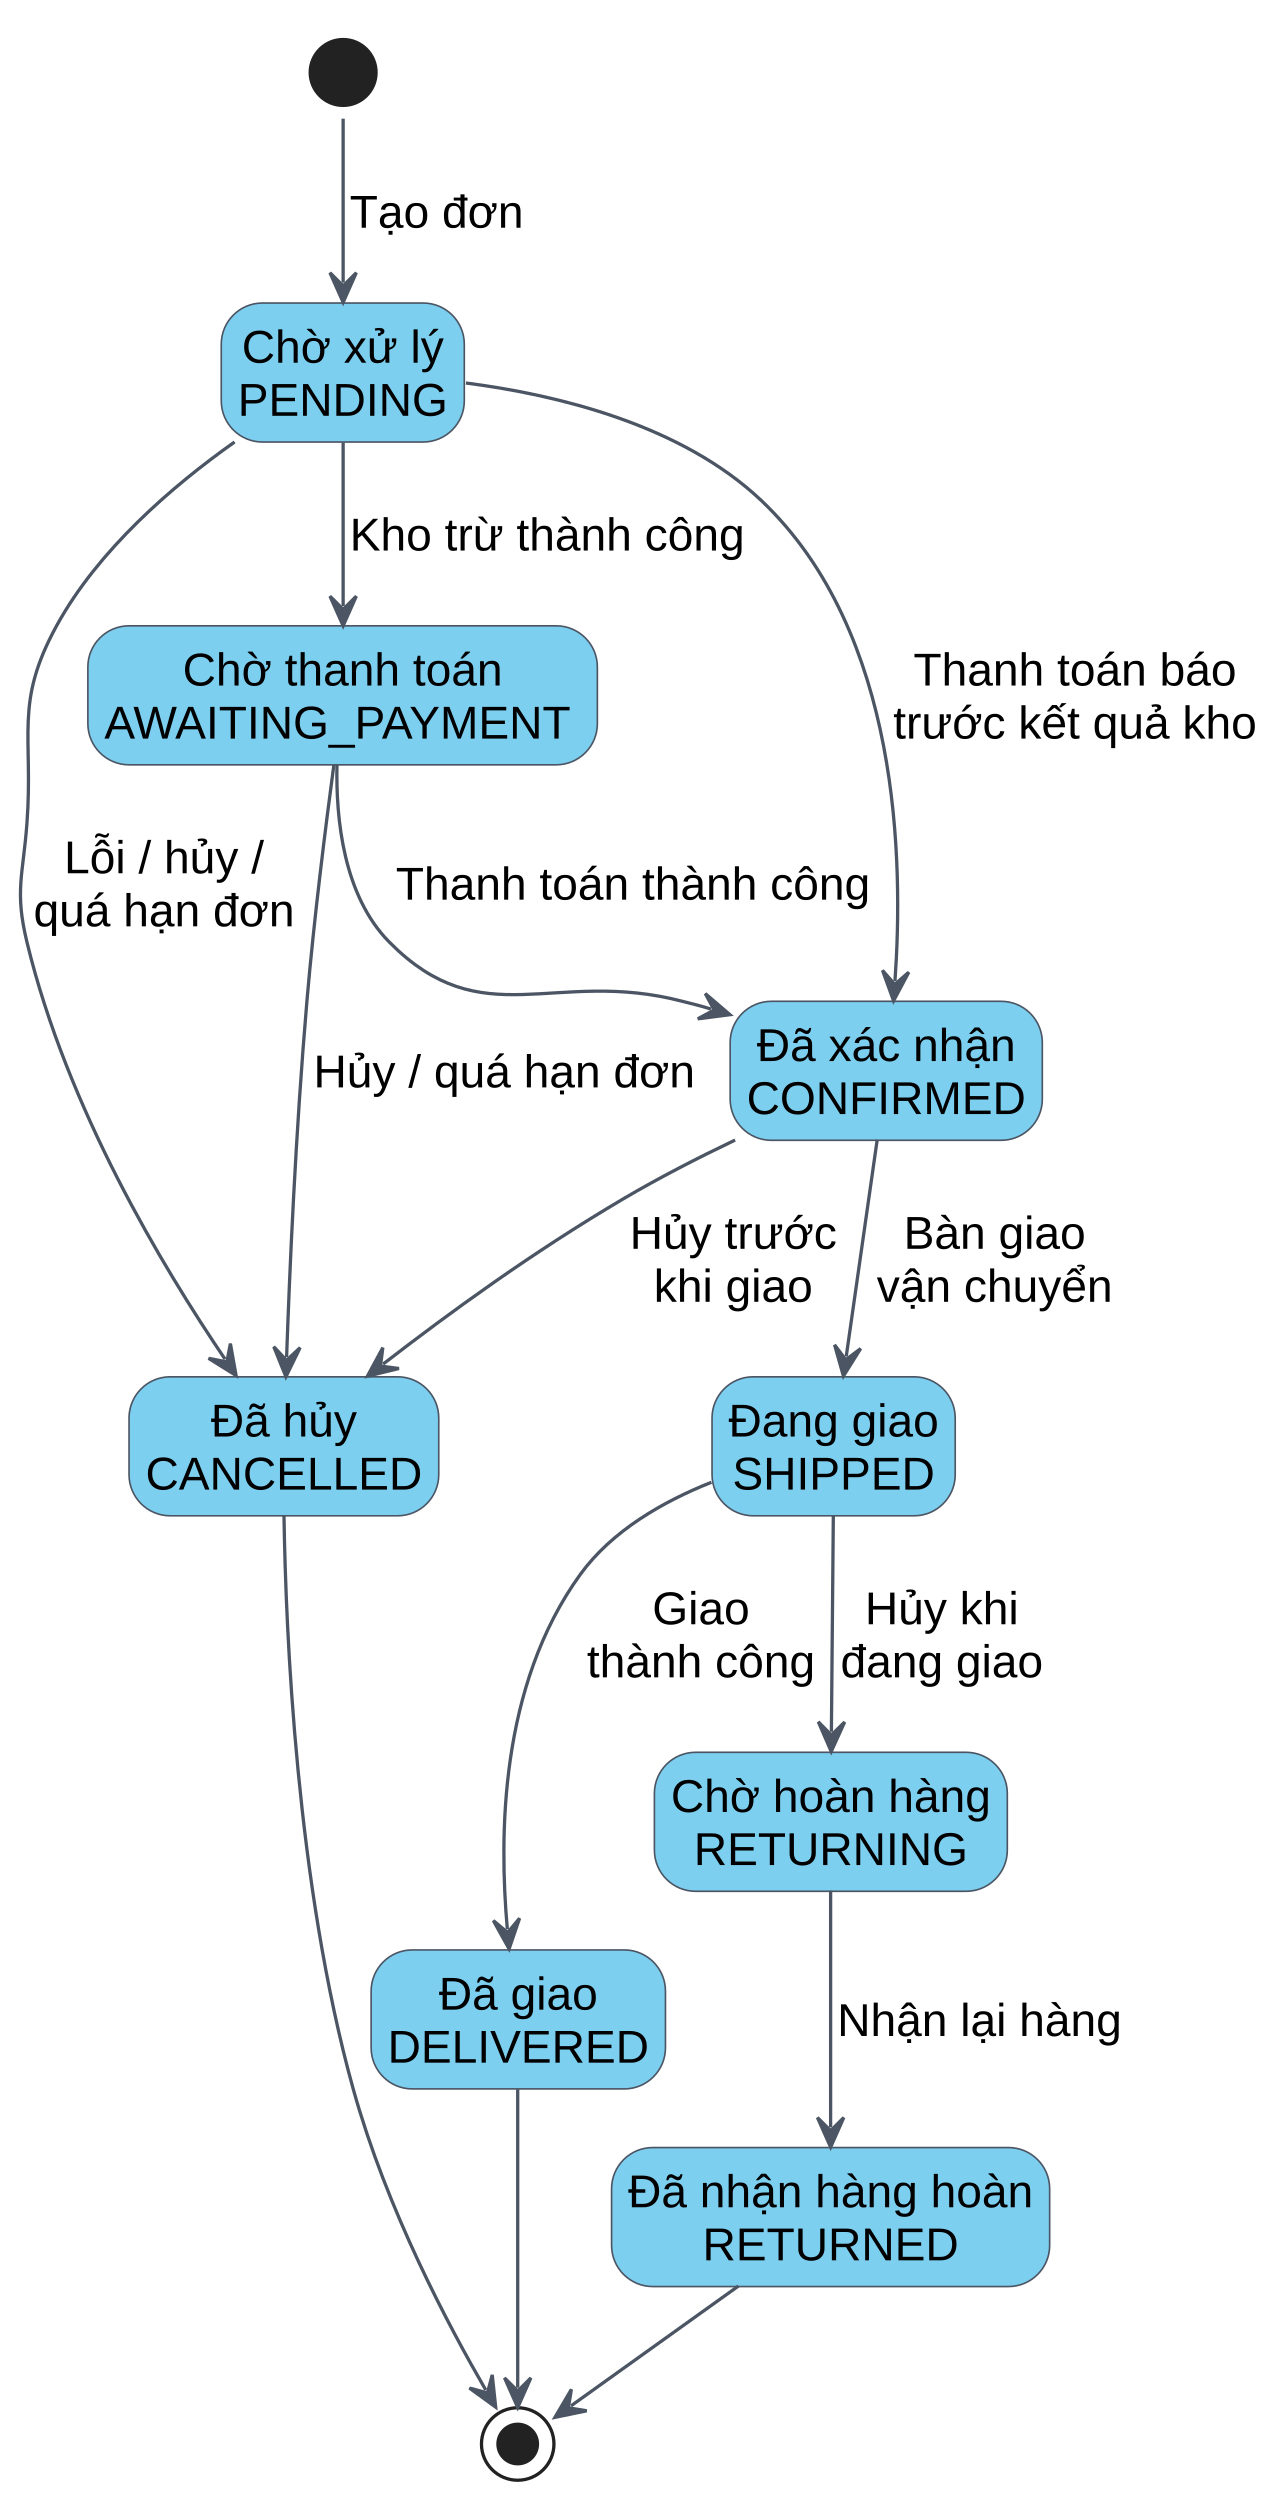
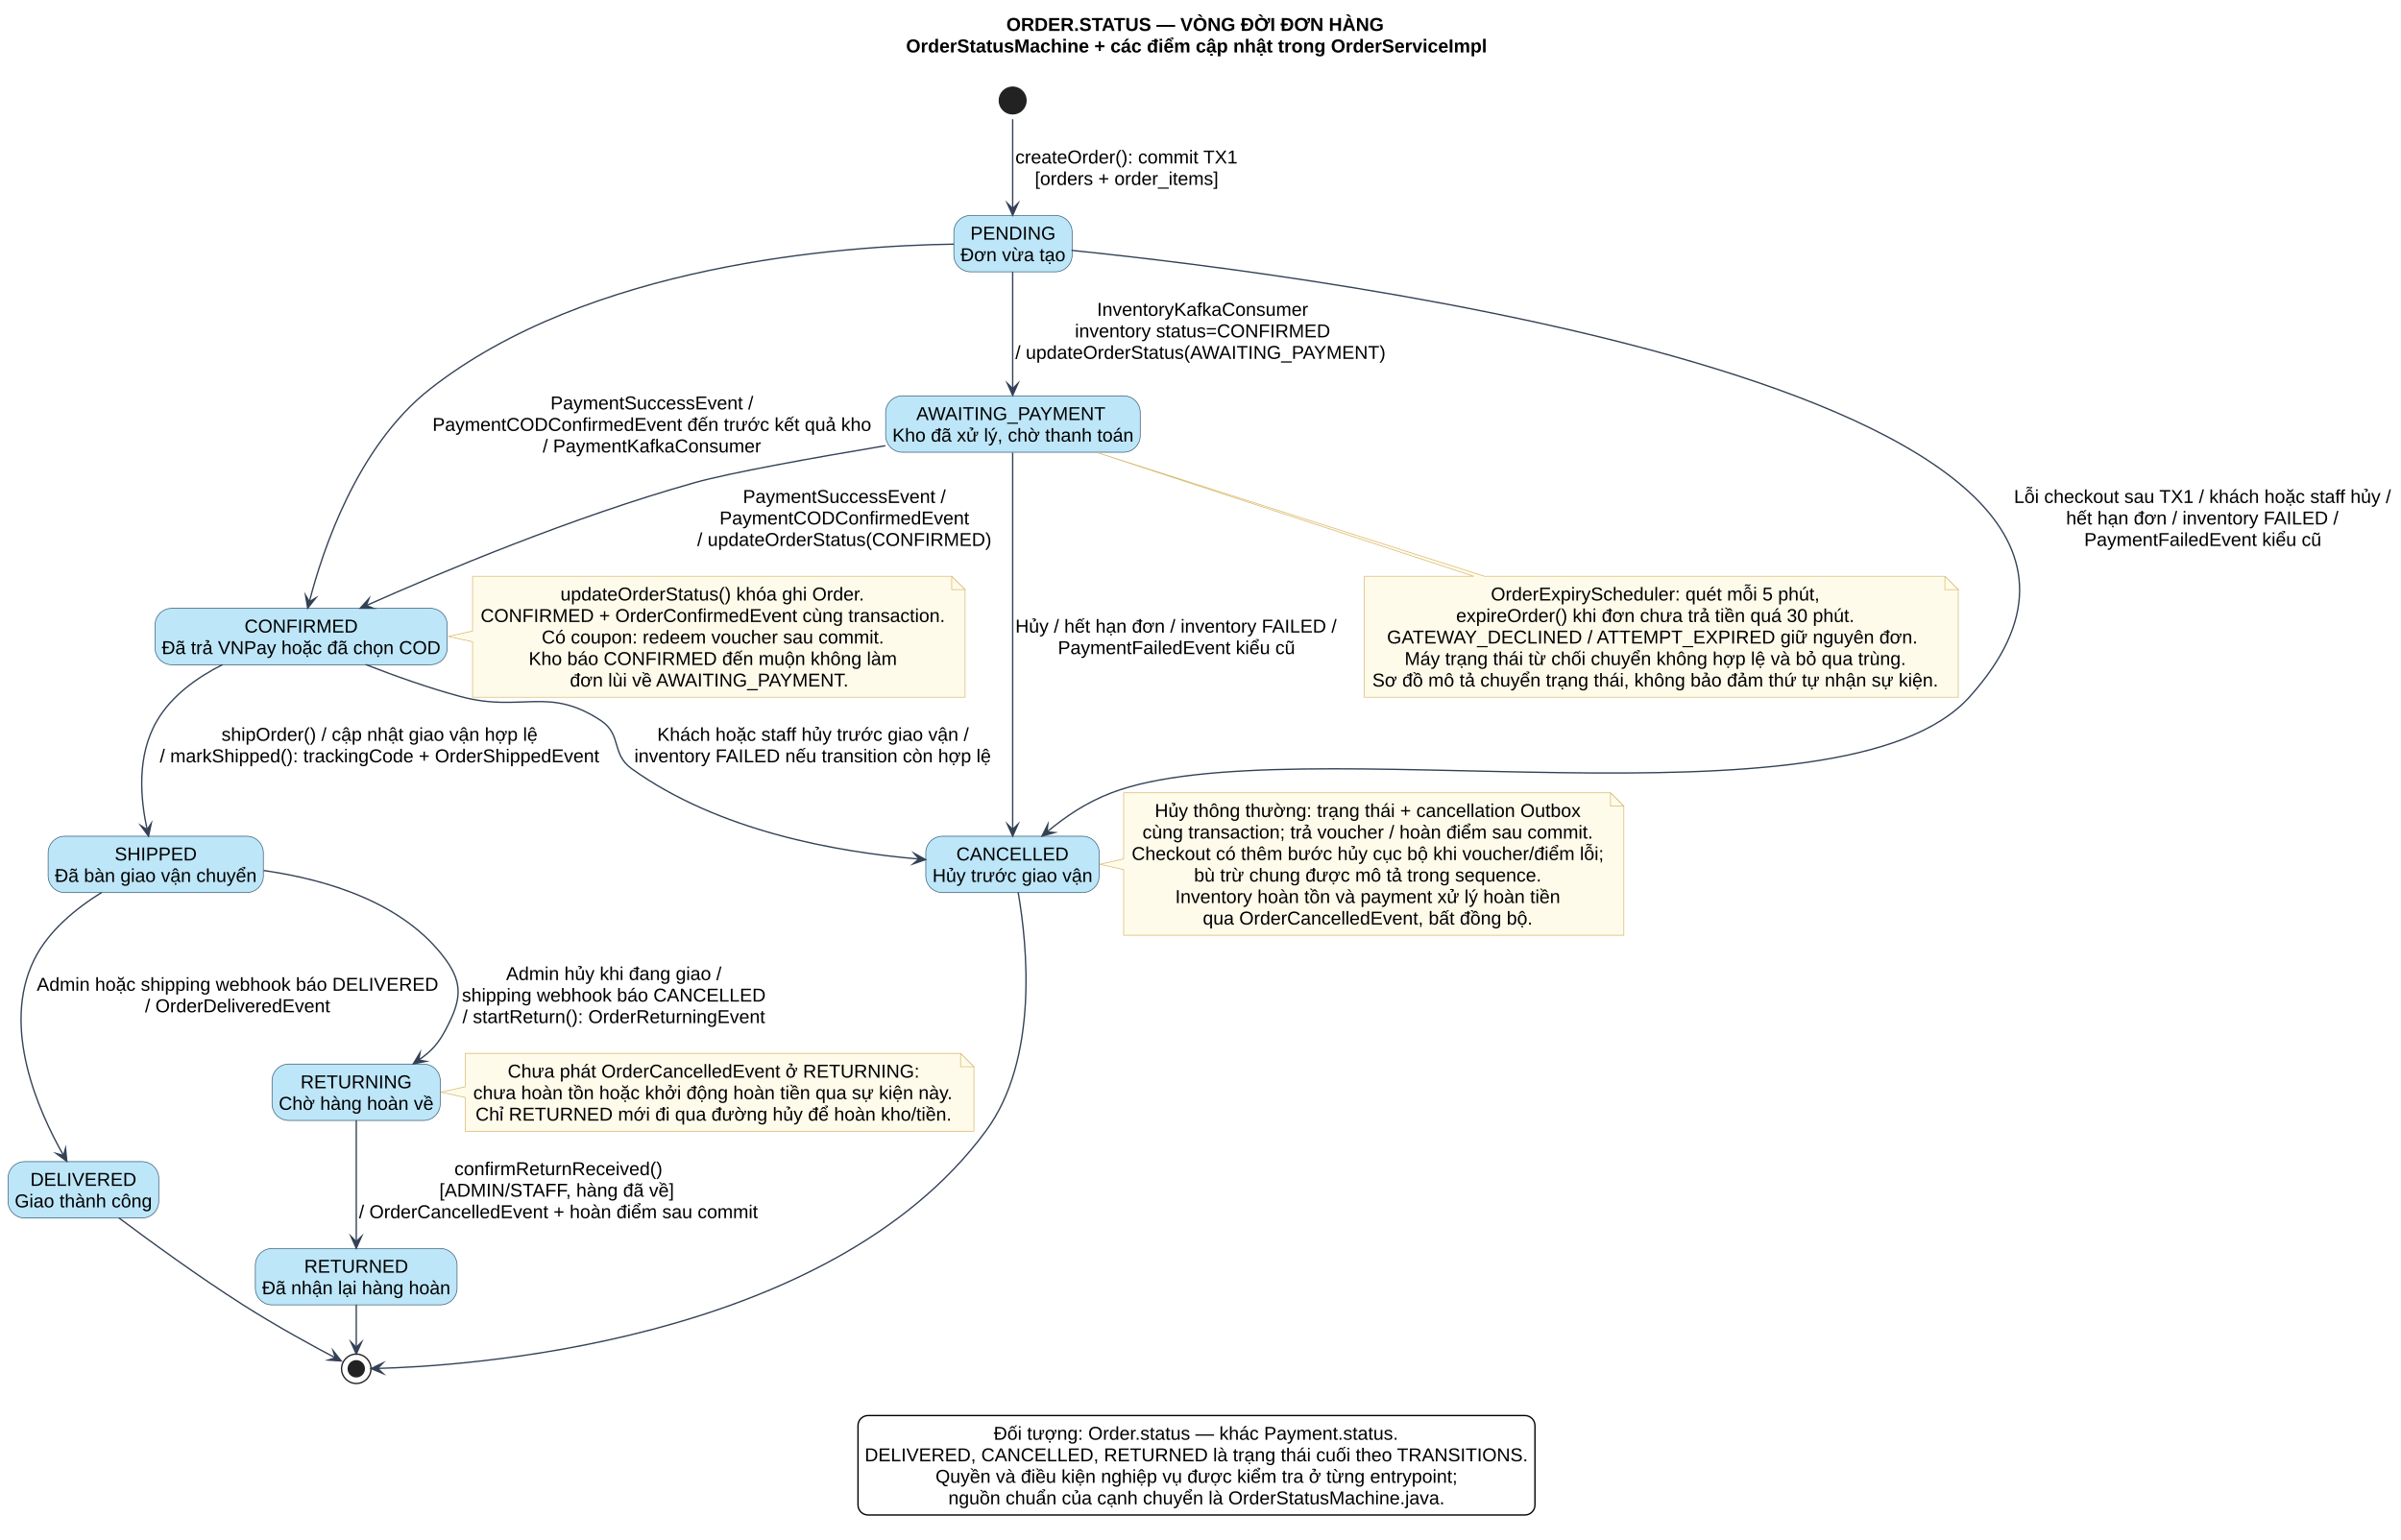
- <svg xmlns="http://www.w3.org/2000/svg" contentStyleType="text/css" data-diagram-type="STATE" height="759px" preserveAspectRatio="none" style="width:390px;height:759px;background:#FFFFFF;" version="1.1" viewBox="0 0 390 759" width="390px" zoomAndPan="magnify">
+ <svg xmlns="http://www.w3.org/2000/svg" version="1.1" data-diagram-type="STATE" style="width:1796px;height:1152px;background:#FFFFFF;" width="1796px" height="1152px" viewBox="0 0 1796 1152" zoomAndPan="magnify" preserveAspectRatio="none" contentStyleType="text/css">
  <defs />
-   <g>
-     <rect fill="#7DCFF0" height="42.197" rx="12.5" ry="12.5" style="stroke:#4B5563;stroke-width:0.5;" width="73.786" x="67.176" y="92" />
-     <text fill="#000000" font-family="Arial" font-size="14" lengthAdjust="spacing" textLength="61.339" x="73.4" y="110.132">Chờ xử lý</text>
-     <text fill="#000000" font-family="Arial" font-size="14" lengthAdjust="spacing" textLength="63.786" x="72.176" y="126.231">PENDING</text>
-     <rect fill="#7DCFF0" height="42.197" rx="12.5" ry="12.5" style="stroke:#4B5563;stroke-width:0.5;" width="154.683" x="26.676" y="190" />
-     <text fill="#000000" font-family="Arial" font-size="14" lengthAdjust="spacing" textLength="97.139" x="55.448" y="208.132">Chờ thanh toán</text>
-     <text fill="#000000" font-family="Arial" font-size="14" lengthAdjust="spacing" textLength="144.683" x="31.676" y="224.231">AWAITING_PAYMENT</text>
-     <rect fill="#7DCFF0" height="42.197" rx="12.5" ry="12.5" style="stroke:#4B5563;stroke-width:0.5;" width="94.772" x="221.676" y="304" />
-     <text fill="#000000" font-family="Arial" font-size="14" lengthAdjust="spacing" textLength="78.606" x="229.759" y="322.132">Đã xác nhận</text>
-     <text fill="#000000" font-family="Arial" font-size="14" lengthAdjust="spacing" textLength="84.772" x="226.676" y="338.231">CONFIRMED</text>
-     <rect fill="#7DCFF0" height="42.197" rx="12.5" ry="12.5" style="stroke:#4B5563;stroke-width:0.5;" width="94.027" x="39.176" y="418" />
-     <text fill="#000000" font-family="Arial" font-size="14" lengthAdjust="spacing" textLength="44.358" x="64.011" y="436.132">Đã hủy</text>
-     <text fill="#000000" font-family="Arial" font-size="14" lengthAdjust="spacing" textLength="84.027" x="44.176" y="452.231">CANCELLED</text>
-     <rect fill="#7DCFF0" height="42.197" rx="12.5" ry="12.5" style="stroke:#4B5563;stroke-width:0.5;" width="73.827" x="216.176" y="418" />
-     <text fill="#000000" font-family="Arial" font-size="14" lengthAdjust="spacing" textLength="63.827" x="221.176" y="436.132">Đang giao</text>
-     <text fill="#000000" font-family="Arial" font-size="14" lengthAdjust="spacing" textLength="61.462" x="222.359" y="452.231">SHIPPED</text>
-     <rect fill="#7DCFF0" height="42.197" rx="12.5" ry="12.5" style="stroke:#4B5563;stroke-width:0.5;" width="89.358" x="112.676" y="592" />
-     <text fill="#000000" font-family="Arial" font-size="14" lengthAdjust="spacing" textLength="48.255" x="133.228" y="610.132">Đã giao</text>
-     <text fill="#000000" font-family="Arial" font-size="14" lengthAdjust="spacing" textLength="79.358" x="117.676" y="626.231">DELIVERED</text>
-     <rect fill="#7DCFF0" height="42.197" rx="12.5" ry="12.5" style="stroke:#4B5563;stroke-width:0.5;" width="107.145" x="198.676" y="532" />
-     <text fill="#000000" font-family="Arial" font-size="14" lengthAdjust="spacing" textLength="97.145" x="203.676" y="550.132">Chờ hoàn hàng</text>
-     <text fill="#000000" font-family="Arial" font-size="14" lengthAdjust="spacing" textLength="83.221" x="210.639" y="566.231">RETURNING</text>
-     <rect fill="#7DCFF0" height="42.197" rx="12.5" ry="12.5" style="stroke:#4B5563;stroke-width:0.5;" width="132.999" x="185.676" y="652" />
-     <text fill="#000000" font-family="Arial" font-size="14" lengthAdjust="spacing" textLength="122.999" x="190.676" y="670.132">Đã nhận hàng hoàn</text>
-     <text fill="#000000" font-family="Arial" font-size="14" lengthAdjust="spacing" textLength="77.779" x="213.286" y="686.231">RETURNED</text>
-     <ellipse cx="104.176" cy="22" fill="#222222" rx="10" ry="10" style="stroke:#222222;stroke-width:1;" />
-     <ellipse cx="157.176" cy="742" fill="none" rx="11" ry="11" style="stroke:#222222;stroke-width:1;" />
-     <ellipse cx="157.176" cy="742" fill="#222222" rx="6" ry="6" style="stroke:#222222;stroke-width:1;" />
-     <g class="link" data-entity-1=".start." data-entity-2="Pending" data-uid="lnk3" id="link_.start._Pending">
-       <polygon fill="#4B5563" points="104.176,91.793,108.176,82.793,104.176,86.793,100.176,82.793,104.176,91.793" style="stroke:#4B5563;stroke-width:1;" />
-       <path d="M104.176,36.019 C104.176,50.01 104.176,68.417 104.176,85.793" fill="none" style="stroke:#4B5563;stroke-width:1;" />
-       <text fill="#000000" font-family="Arial" font-size="14" lengthAdjust="spacing" textLength="52.767" x="106.176" y="69.132">Tạo đơn</text>
+   <g font-family="sans-serif" lengthAdjust="spacing">
+     <g class="title" data-source-line="29">
+       <text x="752.772" y="23.132" fill="#000" font-size="14" textLength="284.45" font-weight="700" font-family="Arial">ORDER.STATUS — VÒNG ĐỜI ĐƠN HÀNG</text>
+       <text x="677.734" y="39.23" fill="#000" font-size="14" textLength="434.526" font-weight="700" font-family="Arial">OrderStatusMachine + các điểm cập nhật trong OrderServiceImpl</text>
    </g>
-     <g class="link" data-entity-1="Pending" data-entity-2="Awaiting" data-uid="lnk4" id="link_Pending_Awaiting">
-       <polygon fill="#4B5563" points="104.176,189.999,108.176,180.999,104.176,184.999,100.176,180.999,104.176,189.999" style="stroke:#4B5563;stroke-width:1;" />
-       <path d="M104.176,134.359 C104.176,150.761 104.176,167.694 104.176,183.999" fill="none" style="stroke:#4B5563;stroke-width:1;" />
-       <text fill="#000000" font-family="Arial" font-size="14" lengthAdjust="spacing" textLength="119.895" x="106.176" y="167.132">Kho trừ thành công</text>
+     <rect x="713.5" y="161.197" width="88.477" height="42.197" fill="#BDE6F8" style="stroke:#365A73;stroke-width:0.5;" rx="12.5" ry="12.5" />
+     <text x="725.845" y="179.329" fill="#000" font-size="14" textLength="63.786" font-family="Arial">PENDING</text>
+     <text x="718.5" y="195.428" fill="#000" font-size="14" textLength="78.477" font-family="Arial">Đơn vừa tạo</text>
+     <rect x="662.5" y="296.197" width="190.441" height="42.197" fill="#BDE6F8" style="stroke:#365A73;stroke-width:0.5;" rx="12.5" ry="12.5" />
+     <text x="685.379" y="314.329" fill="#000" font-size="14" textLength="144.683" font-family="Arial">AWAITING_PAYMENT</text>
+     <text x="667.5" y="330.428" fill="#000" font-size="14" textLength="180.441" font-family="Arial">Kho đã xử lý, chờ thanh toán</text>
+     <rect x="116" y="455.197" width="218.544" height="42.197" fill="#BDE6F8" style="stroke:#365A73;stroke-width:0.5;" rx="12.5" ry="12.5" />
+     <text x="182.886" y="473.329" fill="#000" font-size="14" textLength="84.772" font-family="Arial">CONFIRMED</text>
+     <text x="121" y="489.428" fill="#000" font-size="14" textLength="208.544" font-family="Arial">Đã trả VNPay hoặc đã chọn COD</text>
+     <rect x="36" y="625.697" width="160.999" height="42.197" fill="#BDE6F8" style="stroke:#365A73;stroke-width:0.5;" rx="12.5" ry="12.5" />
+     <text x="85.769" y="643.829" fill="#000" font-size="14" textLength="61.462" font-family="Arial">SHIPPED</text>
+     <text x="41" y="659.928" fill="#000" font-size="14" textLength="150.999" font-family="Arial">Đã bàn giao vận chuyển</text>
+     <rect x="6" y="869.197" width="112.744" height="42.197" fill="#BDE6F8" style="stroke:#365A73;stroke-width:0.5;" rx="12.5" ry="12.5" />
+     <text x="22.693" y="887.329" fill="#000" font-size="14" textLength="79.358" font-family="Arial">DELIVERED</text>
+     <text x="11" y="903.428" fill="#000" font-size="14" textLength="102.744" font-family="Arial">Giao thành công</text>
+     <rect x="203.5" y="796.197" width="125.821" height="42.197" fill="#BDE6F8" style="stroke:#365A73;stroke-width:0.5;" rx="12.5" ry="12.5" />
+     <text x="224.8" y="814.329" fill="#000" font-size="14" textLength="83.221" font-family="Arial">RETURNING</text>
+     <text x="208.5" y="830.428" fill="#000" font-size="14" textLength="115.821" font-family="Arial">Chờ hàng hoàn về</text>
+     <rect x="191" y="934.197" width="150.896" height="42.197" fill="#BDE6F8" style="stroke:#365A73;stroke-width:0.5;" rx="12.5" ry="12.5" />
+     <text x="227.558" y="952.329" fill="#000" font-size="14" textLength="77.779" font-family="Arial">RETURNED</text>
+     <text x="196" y="968.428" fill="#000" font-size="14" textLength="140.896" font-family="Arial">Đã nhận lại hàng hoàn</text>
+     <rect x="692.5" y="625.697" width="129.711" height="42.197" fill="#BDE6F8" style="stroke:#365A73;stroke-width:0.5;" rx="12.5" ry="12.5" />
+     <text x="715.342" y="643.829" fill="#000" font-size="14" textLength="84.027" font-family="Arial">CANCELLED</text>
+     <text x="697.5" y="659.928" fill="#000" font-size="14" textLength="119.711" font-family="Arial">Hủy trước giao vận</text>
+     <g class="start_entity" data-qualified-name=".start." id="ent0009" data-source-line="38">
+       <ellipse cx="757.5" cy="75.197" rx="10" ry="10" fill="#222" style="stroke:#222;stroke-width:1;" />
    </g>
-     <g class="link" data-entity-1="Pending" data-entity-2="Confirmed" data-uid="lnk5" id="link_Pending_Confirmed">
-       <polygon fill="#4B5563" points="271.285,303.858,275.911,295.163,271.639,298.871,267.931,294.598,271.285,303.858" style="stroke:#4B5563;stroke-width:1;" />
-       <path d="M141.448,116.281 C169.442,119.888 206.971,129.028 231.176,152 C273.433,192.103 274.266,261.781 271.709,297.873" fill="none" style="stroke:#4B5563;stroke-width:1;" />
-       <text fill="#000000" font-family="Arial" font-size="14" lengthAdjust="spacing" textLength="98.082" x="277.325" y="208.132">Thanh toán báo</text>
-       <text fill="#000000" font-family="Arial" font-size="14" lengthAdjust="spacing" textLength="110.38" x="271.176" y="224.231">trước kết quả kho</text>
+     <g class="end_entity" data-qualified-name=".end." id="ent0021" data-source-line="49">
+       <ellipse cx="266.5" cy="1024.197" rx="11" ry="11" fill="none" style="stroke:#222;stroke-width:1;" />
+       <ellipse cx="266.5" cy="1024.197" rx="6" ry="6" fill="#222" style="stroke:#222;stroke-width:1;" />
    </g>
-     <g class="link" data-entity-1="Awaiting" data-entity-2="Confirmed" data-uid="lnk6" id="link_Awaiting_Confirmed">
-       <polygon fill="#4B5563" points="221.608,308.059,214.126,301.654,216.816,306.63,211.84,309.321,221.608,308.059" style="stroke:#4B5563;stroke-width:1;" />
-       <path d="M102.308,232.045 C101.925,248.73 104.304,271.952 118.176,286 C146.533,314.715 168.133,293.789 207.176,304 C211.881,305.231 211.005,304.898 215.858,306.344" fill="none" style="stroke:#4B5563;stroke-width:1;" />
-       <text fill="#000000" font-family="Arial" font-size="14" lengthAdjust="spacing" textLength="144.006" x="120.176" y="273.132">Thanh toán thành công</text>
+     <g class="entity" data-qualified-name="GMN25" id="ent0026" data-source-line="53">
+       <path d="M353.5,431.197 L353.5,472.197 L335.188,476.197 L353.5,480.197 L353.5,521.69 A0,0 0 0 0 353.5,521.69 L721.902,521.69 A0,0 0 0 0 721.902,521.69 L721.902,441.197 L711.902,431.197 L353.5,431.197 A0,0 0 0 0 353.5,431.197" style="stroke:#D6B669;stroke-width:0.5;" fill="#FFFBEB" />
+       <path d="M711.902,431.197 L711.902,441.197 L721.902,441.197 L711.902,431.197" style="stroke:#D6B669;stroke-width:0.5;" fill="#FFFBEB" />
+       <text x="419.198" y="449.329" fill="#000" font-size="14" textLength="228.006" font-family="Arial">updateOrderStatus() khóa ghi Order.</text>
+       <text x="359.5" y="465.428" fill="#000" font-size="14" textLength="347.402" font-family="Arial">CONFIRMED + OrderConfirmedEvent cùng transaction.</text>
+       <text x="405.195" y="481.526" fill="#000" font-size="14" textLength="256.013" font-family="Arial">Có coupon: redeem voucher sau commit.</text>
+       <text x="395.471" y="497.625" fill="#000" font-size="14" textLength="275.461" font-family="Arial">Kho báo CONFIRMED đến muộn không làm</text>
+       <text x="426.308" y="513.724" fill="#000" font-size="14" textLength="213.787" font-family="Arial">đơn lùi về AWAITING_PAYMENT.</text>
    </g>
-     <g class="link" data-entity-1="Pending" data-entity-2="Cancelled" data-uid="lnk7" id="link_Pending_Cancelled">
-       <polygon fill="#4B5563" points="71.677,417.612,69.949,407.916,68.876,413.47,63.322,412.397,71.677,417.612" style="stroke:#4B5563;stroke-width:1;" />
-       <path d="M71.228,134.18 C52.277,147.593 29.791,166.954 17.176,190 C4.229,213.653 10.182,223.11 8.176,250 C6.986,265.956 4.419,270.447 8.176,286 C20.436,336.743 49.345,384.588 68.316,412.642" fill="none" style="stroke:#4B5563;stroke-width:1;" />
-       <text fill="#000000" font-family="Arial" font-size="14" lengthAdjust="spacing" textLength="60.703" x="19.449" y="265.132">Lỗi / hủy /</text>
-       <text fill="#000000" font-family="Arial" font-size="14" lengthAdjust="spacing" textLength="79.249" x="10.176" y="281.231">quá hạn đơn</text>
+     <g class="entity" data-qualified-name="GMN28" id="ent0029" data-source-line="60">
+       <path d="M840.5,593.197 L840.5,642.697 L822.627,646.697 L840.5,650.697 L840.5,699.789 A0,0 0 0 0 840.5,699.789 L1214.665,699.789 A0,0 0 0 0 1214.665,699.789 L1214.665,603.197 L1204.665,593.197 L840.5,593.197 A0,0 0 0 0 840.5,593.197" style="stroke:#D6B669;stroke-width:0.5;" fill="#FFFBEB" />
+       <path d="M1204.665,593.197 L1204.665,603.197 L1214.665,603.197 L1204.665,593.197" style="stroke:#D6B669;stroke-width:0.5;" fill="#FFFBEB" />
+       <text x="863.792" y="611.329" fill="#000" font-size="14" textLength="318.582" font-family="Arial">Hủy thông thường: trạng thái + cancellation Outbox</text>
+       <text x="854.611" y="627.428" fill="#000" font-size="14" textLength="336.943" font-family="Arial">cùng transaction; trả voucher / hoàn điểm sau commit.</text>
+       <text x="846.5" y="643.526" fill="#000" font-size="14" textLength="353.165" font-family="Arial">Checkout có thêm bước hủy cục bộ khi voucher/điểm lỗi;</text>
+       <text x="893.159" y="659.625" fill="#000" font-size="14" textLength="259.848" font-family="Arial">bù trừ chung được mô tả trong sequence.</text>
+       <text x="879.087" y="675.724" fill="#000" font-size="14" textLength="287.991" font-family="Arial">Inventory hoàn tồn và payment xử lý hoàn tiền</text>
+       <text x="899.721" y="691.822" fill="#000" font-size="14" textLength="246.723" font-family="Arial">qua OrderCancelledEvent, bất đồng bộ.</text>
    </g>
-     <g class="link" data-entity-1="Awaiting" data-entity-2="Cancelled" data-uid="lnk8" id="link_Awaiting_Cancelled">
-       <polygon fill="#4B5563" points="86.804,417.993,91.117,409.139,86.979,412.996,83.122,408.859,86.804,417.993" style="stroke:#4B5563;stroke-width:1;" />
-       <path d="M101.386,232.061 C98.891,250.672 95.308,279.158 93.176,304 C89.711,344.386 87.933,385.781 87.014,411.997" fill="none" style="stroke:#4B5563;stroke-width:1;" />
-       <text fill="#000000" font-family="Arial" font-size="14" lengthAdjust="spacing" textLength="115.814" x="95.176" y="330.132">Hủy / quá hạn đơn</text>
+     <g class="entity" data-qualified-name="GMN31" id="ent0032" data-source-line="68">
+       <path d="M348,788.197 L348,813.197 L329.719,817.197 L348,821.197 L348,846.493 A0,0 0 0 0 348,846.493 L728.509,846.493 A0,0 0 0 0 728.509,846.493 L728.509,798.197 L718.509,788.197 L348,788.197 A0,0 0 0 0 348,788.197" style="stroke:#D6B669;stroke-width:0.5;" fill="#FFFBEB" />
+       <path d="M718.509,788.197 L718.509,798.197 L728.509,798.197 L718.509,788.197" style="stroke:#D6B669;stroke-width:0.5;" fill="#FFFBEB" />
+       <text x="379.754" y="806.329" fill="#000" font-size="14" textLength="308" font-family="Arial">Chưa phát OrderCancelledEvent ở RETURNING:</text>
+       <text x="354" y="822.428" fill="#000" font-size="14" textLength="359.509" font-family="Arial">chưa hoàn tồn hoặc khởi động hoàn tiền qua sự kiện này.</text>
+       <text x="355.692" y="838.526" fill="#000" font-size="14" textLength="356.125" font-family="Arial">Chỉ RETURNED mới đi qua đường hủy để hoàn kho/tiền.</text>
    </g>
-     <g class="link" data-entity-1="Confirmed" data-entity-2="Cancelled" data-uid="lnk9" id="link_Confirmed_Cancelled">
-       <polygon fill="#4B5563" points="111.55,417.804,121.119,415.472,115.509,414.749,116.231,409.139,111.55,417.804" style="stroke:#4B5563;stroke-width:1;" />
-       <path d="M223.171,346.119 C211.849,351.54 199.902,357.669 189.176,364 C161.492,380.341 136.634,398.446 116.3,414.139" fill="none" style="stroke:#4B5563;stroke-width:1;" />
-       <text fill="#000000" font-family="Arial" font-size="14" lengthAdjust="spacing" textLength="62.891" x="191.176" y="379.132">Hủy trước</text>
-       <text fill="#000000" font-family="Arial" font-size="14" lengthAdjust="spacing" textLength="48.255" x="198.494" y="395.231">khi giao</text>
+     <g class="entity" data-qualified-name="GMN34" id="ent0035" data-source-line="73">
+       <path d="M1020.5,431.197 L1020.5,521.69 A0,0 0 0 0 1020.5,521.69 L1464.822,521.69 A0,0 0 0 0 1464.822,521.69 L1464.822,441.197 L1454.822,431.197 L1110.422,431.197 L819.418,338.241 L1102.422,431.197 L1020.5,431.197 A0,0 0 0 0 1020.5,431.197" style="stroke:#D6B669;stroke-width:0.5;" fill="#FFFBEB" />
+       <path d="M1454.822,431.197 L1454.822,441.197 L1464.822,441.197 L1454.822,431.197" style="stroke:#D6B669;stroke-width:0.5;" fill="#FFFBEB" />
+       <text x="1115.21" y="449.329" fill="#000" font-size="14" textLength="245.902" font-family="Arial">OrderExpiryScheduler: quét mỗi 5 phút,</text>
+       <text x="1089.196" y="465.428" fill="#000" font-size="14" textLength="297.931" font-family="Arial">expireOrder() khi đơn chưa trả tiền quá 30 phút.</text>
+       <text x="1037.489" y="481.526" fill="#000" font-size="14" textLength="401.345" font-family="Arial">GATEWAY_DECLINED / ATTEMPT_EXPIRED giữ nguyên đơn.</text>
+       <text x="1050.658" y="497.625" fill="#000" font-size="14" textLength="375.006" font-family="Arial">Máy trạng thái từ chối chuyển không hợp lệ và bỏ qua trùng.</text>
+       <text x="1026.5" y="513.724" fill="#000" font-size="14" textLength="423.322" font-family="Arial">Sơ đồ mô tả chuyển trạng thái, không bảo đảm thứ tự nhận sự kiện.</text>
    </g>
-     <g class="link" data-entity-1="Confirmed" data-entity-2="Shipped" data-uid="lnk10" id="link_Confirmed_Shipped">
-       <polygon fill="#4B5563" points="256.066,417.772,261.298,409.428,256.773,412.823,253.379,408.297,256.066,417.772" style="stroke:#4B5563;stroke-width:1;" />
-       <path d="M266.316,346.023 C263.421,366.284 259.819,391.5 256.914,411.833" fill="none" style="stroke:#4B5563;stroke-width:1;" />
-       <text fill="#000000" font-family="Arial" font-size="14" lengthAdjust="spacing" textLength="55.269" x="274.345" y="379.132">Bàn giao</text>
-       <text fill="#000000" font-family="Arial" font-size="14" lengthAdjust="spacing" textLength="71.606" x="266.176" y="395.231">vận chuyển</text>
+     <g class="link" data-entity-1="ent0009" data-entity-2="ent0001" id="lnk10" data-link-type="dependency">
+       <polygon points="757.5,161.086,761.5,152.086,757.5,156.086,753.5,152.086,757.5,161.086" fill="#334155" style="stroke:#334155;stroke-width:1;stroke-linejoin:miter;stroke-miterlimit:10;" />
+       <path d="M757.5,89.22 C757.5,106.346 757.5,134.605 757.5,156.086" style="stroke:#334155;stroke-width:1;" fill="none" />
+       <text x="759.5" y="122.329" fill="#000" font-size="14" textLength="166.476" font-family="Arial">createOrder(): commit TX1</text>
+       <text x="774.071" y="138.428" fill="#000" font-size="14" textLength="137.334" font-family="Arial">[orders + order_items]</text>
    </g>
-     <g class="link" data-entity-1="Shipped" data-entity-2="Delivered" data-uid="lnk11" id="link_Shipped_Delivered">
-       <polygon fill="#4B5563" points="154.563,591.696,157.749,582.377,154.119,586.716,149.78,583.087,154.563,591.696" style="stroke:#4B5563;stroke-width:1;" />
-       <path d="M215.992,450.02 C201.361,455.833 185.792,464.717 176.176,478 C151.651,511.878 151.513,557.452 154.03,585.72" fill="none" style="stroke:#4B5563;stroke-width:1;" />
-       <text fill="#000000" font-family="Arial" font-size="14" lengthAdjust="spacing" textLength="29.572" x="198.031" y="493.132">Giao</text>
-       <text fill="#000000" font-family="Arial" font-size="14" lengthAdjust="spacing" textLength="69.282" x="178.176" y="509.231">thành công</text>
+     <g class="link" data-entity-1="ent0001" data-entity-2="ent0002" id="lnk11" data-link-type="dependency">
+       <polygon points="757.5,295.807,761.5,286.807,757.5,290.807,753.5,286.807,757.5,295.807" fill="#334155" style="stroke:#334155;stroke-width:1;stroke-linejoin:miter;stroke-miterlimit:10;" />
+       <path d="M757.5,203.397 C757.5,228.395 757.5,265.722 757.5,290.807" style="stroke:#334155;stroke-width:1;" fill="none" />
+       <text x="820.559" y="236.329" fill="#000" font-size="14" textLength="157.965" font-family="Arial">InventoryKafkaConsumer</text>
+       <text x="804.043" y="252.428" fill="#000" font-size="14" textLength="190.996" font-family="Arial">inventory status=CONFIRMED</text>
+       <text x="759.5" y="268.526" fill="#000" font-size="14" textLength="280.082" font-family="Arial">/ updateOrderStatus(AWAITING_PAYMENT)</text>
    </g>
-     <g class="link" data-entity-1="Shipped" data-entity-2="Returning" data-uid="lnk12" id="link_Shipped_Returning">
-       <polygon fill="#4B5563" points="252.357,531.772,256.437,522.808,252.401,526.773,248.437,522.737,252.357,531.772" style="stroke:#4B5563;stroke-width:1;" />
-       <path d="M252.998,460.023 C252.817,480.284 252.592,505.439 252.41,525.773" fill="none" style="stroke:#4B5563;stroke-width:1;" />
-       <text fill="#000000" font-family="Arial" font-size="14" lengthAdjust="spacing" textLength="46.683" x="262.586" y="493.132">Hủy khi</text>
-       <text fill="#000000" font-family="Arial" font-size="14" lengthAdjust="spacing" textLength="61.503" x="255.176" y="509.231">đang giao</text>
+     <g class="link" data-entity-1="ent0001" data-entity-2="ent0003" id="lnk12" data-link-type="dependency">
+       <polygon points="230.149,455.061,236.279,447.353,231.403,450.221,228.535,445.346,230.149,455.061" fill="#334155" style="stroke:#334155;stroke-width:1;stroke-linejoin:miter;stroke-miterlimit:10;" />
+       <path d="M713.436,182.687 C628.514,183.951 440.115,197.924 321.5,291.197 C266.837,334.182 241.286,412.095 231.403,450.221" style="stroke:#334155;stroke-width:1;" fill="none" />
+       <text x="411.759" y="306.329" fill="#000" font-size="14" textLength="151.737" font-family="Arial">PaymentSuccessEvent /</text>
+       <text x="323.5" y="322.428" fill="#000" font-size="14" textLength="328.255" font-family="Arial">PaymentCODConfirmedEvent đến trước kết quả kho</text>
+       <text x="405.924" y="338.526" fill="#000" font-size="14" textLength="163.406" font-family="Arial">/ PaymentKafkaConsumer</text>
    </g>
-     <g class="link" data-entity-1="Returning" data-entity-2="Returned" data-uid="lnk13" id="link_Returning_Returned">
-       <polygon fill="#4B5563" points="252.176,651.885,256.176,642.885,252.176,646.885,248.176,642.885,252.176,651.885" style="stroke:#4B5563;stroke-width:1;" />
-       <path d="M252.176,574.017 C252.176,595.716 252.176,624.148 252.176,645.885" fill="none" style="stroke:#4B5563;stroke-width:1;" />
-       <text fill="#000000" font-family="Arial" font-size="14" lengthAdjust="spacing" textLength="86.399" x="254.176" y="618.132">Nhận lại hàng</text>
+     <g class="link" data-entity-1="ent0002" data-entity-2="ent0003" id="lnk13" data-link-type="dependency">
+       <polygon points="269.424,455.108,279.273,455.106,273.993,453.077,276.023,447.796,269.424,455.108" fill="#334155" style="stroke:#334155;stroke-width:1;stroke-linejoin:miter;stroke-miterlimit:10;" />
+       <path d="M662.236,333.509 C608.147,342.577 546.075,353.719 519.5,361.197 C428.333,386.853 330.689,427.864 273.993,453.077" style="stroke:#334155;stroke-width:1;" fill="none" />
+       <text x="555.717" y="376.329" fill="#000" font-size="14" textLength="151.737" font-family="Arial">PaymentSuccessEvent /</text>
+       <text x="538.217" y="392.428" fill="#000" font-size="14" textLength="186.737" font-family="Arial">PaymentCODConfirmedEvent</text>
+       <text x="521.5" y="408.526" fill="#000" font-size="14" textLength="220.172" font-family="Arial">/ updateOrderStatus(CONFIRMED)</text>
    </g>
-     <g class="link" data-entity-1="Cancelled" data-entity-2=".end." data-uid="lnk15" id="link_Cancelled_.end.">
-       <polygon fill="#4B5563" points="150.489,730.806,149.441,721.013,147.984,726.479,142.518,725.021,150.489,730.806" style="stroke:#4B5563;stroke-width:1;" />
-       <path d="M86.22,460.231 C86.768,495.964 90.055,572.304 107.176,634 C117.508,671.231 136.419,706.504 147.483,725.613" fill="none" style="stroke:#4B5563;stroke-width:1;" />
+     <g class="link" data-entity-1="ent0001" data-entity-2="ent0008" id="lnk14" data-link-type="dependency">
+       <polygon points="779.409,625.63,788.891,622.968,783.259,622.44,783.787,616.808,779.409,625.63" fill="#334155" style="stroke:#334155;stroke-width:1;stroke-linejoin:miter;stroke-miterlimit:10;" />
+       <path d="M801.547,187.333 C985.984,206.198 1677.36,293.196 1473.5,521.197 C1377.811,628.218 965.636,542.038 831.5,593.197 C812.22,600.551 797.144,610.936 783.259,622.44" style="stroke:#334155;stroke-width:1;" fill="none" />
+       <text x="1506.5" y="376.329" fill="#000" font-size="14" textLength="282.495" font-family="Arial">Lỗi checkout sau TX1 / khách hoặc staff hủy /</text>
+       <text x="1545.492" y="392.428" fill="#000" font-size="14" textLength="204.511" font-family="Arial">hết hạn đơn / inventory FAILED /</text>
+       <text x="1559.034" y="408.526" fill="#000" font-size="14" textLength="177.427" font-family="Arial">PaymentFailedEvent kiểu cũ</text>
    </g>
-     <g class="link" data-entity-1="Delivered" data-entity-2=".end." data-uid="lnk16" id="link_Delivered_.end.">
-       <polygon fill="#4B5563" points="157.176,730.919,161.176,721.919,157.176,725.919,153.176,721.919,157.176,730.919" style="stroke:#4B5563;stroke-width:1;" />
-       <path d="M157.176,634.282 C157.176,661.633 157.176,703.391 157.176,724.919" fill="none" style="stroke:#4B5563;stroke-width:1;" />
+     <g class="link" data-entity-1="ent0002" data-entity-2="ent0008" id="lnk15" data-link-type="dependency">
+       <polygon points="757.5,625.637,761.5,616.637,757.5,620.637,753.5,616.637,757.5,625.637" fill="#334155" style="stroke:#334155;stroke-width:1;stroke-linejoin:miter;stroke-miterlimit:10;" />
+       <path d="M757.5,338.684 C757.5,397.638 757.5,562.219 757.5,620.637" style="stroke:#334155;stroke-width:1;" fill="none" />
+       <text x="759.5" y="473.329" fill="#000" font-size="14" textLength="241.076" font-family="Arial">Hủy / hết hạn đơn / inventory FAILED /</text>
+       <text x="791.325" y="489.428" fill="#000" font-size="14" textLength="177.427" font-family="Arial">PaymentFailedEvent kiểu cũ</text>
    </g>
-     <g class="link" data-entity-1="Returned" data-entity-2=".end." data-uid="lnk17" id="link_Returned_.end.">
-       <polygon fill="#4B5563" points="168.482,733.907,178.129,731.921,172.548,730.997,173.472,725.416,168.482,733.907" style="stroke:#4B5563;stroke-width:1;" />
-       <path d="M224.187,694.034 C205.578,707.354 187.013,720.643 173.361,730.415" fill="none" style="stroke:#4B5563;stroke-width:1;" />
+     <g class="link" data-entity-1="ent0003" data-entity-2="ent0008" id="lnk16" data-link-type="dependency">
+       <polygon points="692.359,643.203,683.735,638.448,687.378,642.775,683.05,646.418,692.359,643.203" fill="#334155" style="stroke:#334155;stroke-width:1;stroke-linejoin:miter;stroke-miterlimit:10;" />
+       <path d="M273.48,497.236 C294.916,505.588 320.672,514.808 344.5,521.197 C390.232,533.459 410.053,513.012 449.5,539.197 C465.319,549.698 457.074,564.128 472.5,575.197 C537.726,621.998 625.588,637.469 687.378,642.775" style="stroke:#334155;stroke-width:1;" fill="none" />
+       <text x="491.6" y="554.329" fill="#000" font-size="14" textLength="233.345" font-family="Arial">Khách hoặc staff hủy trước giao vận /</text>
+       <text x="474.5" y="570.428" fill="#000" font-size="14" textLength="267.545" font-family="Arial">inventory FAILED nếu transition còn hợp lệ</text>
+     </g>
+     <g class="link" data-entity-1="ent0003" data-entity-2="ent0004" id="lnk17" data-link-type="dependency">
+       <polygon points="111.123,625.694,113.132,616.052,110.067,620.807,105.312,617.742,111.123,625.694" fill="#334155" style="stroke:#334155;stroke-width:1;stroke-linejoin:miter;stroke-miterlimit:10;" />
+       <path d="M166.514,497.277 C147.478,506.861 128.475,520.445 117.5,539.197 C101.902,565.847 105.173,598.161 110.067,620.807" style="stroke:#334155;stroke-width:1;" fill="none" />
+       <text x="165.68" y="554.329" fill="#000" font-size="14" textLength="236.421" font-family="Arial">shipOrder() / cập nhật giao vận hợp lệ</text>
+       <text x="119.5" y="570.428" fill="#000" font-size="14" textLength="328.781" font-family="Arial">/ markShipped(): trackingCode + OrderShippedEvent</text>
+     </g>
+     <g class="link" data-entity-1="ent0004" data-entity-2="ent0005" id="lnk18" data-link-type="dependency">
+       <polygon points="49.984,868.945,49.035,859.142,47.523,864.593,42.072,863.08,49.984,868.945" fill="#334155" style="stroke:#334155;stroke-width:1;stroke-linejoin:miter;stroke-miterlimit:10;" />
+       <path d="M76.152,667.721 C57.057,679.547 36.145,696.484 25.5,718.197 C0.697,768.789 28.805,831.495 47.523,864.593" style="stroke:#334155;stroke-width:1;" fill="none" />
+       <text x="27.5" y="741.329" fill="#000" font-size="14" textLength="300.398" font-family="Arial">Admin hoặc shipping webhook báo DELIVERED</text>
+       <text x="108.448" y="757.428" fill="#000" font-size="14" textLength="138.503" font-family="Arial">/ OrderDeliveredEvent</text>
+     </g>
+     <g class="link" data-entity-1="ent0004" data-entity-2="ent0006" id="lnk19" data-link-type="dependency">
+       <polygon points="309.116,796.008,318.791,794.164,313.224,793.158,314.231,787.591,309.116,796.008" fill="#334155" style="stroke:#334155;stroke-width:1;stroke-linejoin:miter;stroke-miterlimit:10;" />
+       <path d="M197.199,651.365 C245.171,658.212 302.532,675.576 333.5,718.197 C347.085,736.894 344.266,749.747 333.5,770.197 C327.979,780.685 322.976,786.392 313.224,793.158" style="stroke:#334155;stroke-width:1;" fill="none" />
+       <text x="378.572" y="733.329" fill="#000" font-size="14" textLength="161.103" font-family="Arial">Admin hủy khi đang giao /</text>
+       <text x="345.5" y="749.428" fill="#000" font-size="14" textLength="227.247" font-family="Arial">shipping webhook báo CANCELLED</text>
+       <text x="345.914" y="765.526" fill="#000" font-size="14" textLength="226.42" font-family="Arial">/ startReturn(): OrderReturningEvent</text>
+     </g>
+     <g class="link" data-entity-1="ent0006" data-entity-2="ent0007" id="lnk20" data-link-type="dependency">
+       <polygon points="266.5,934.048,270.5,925.048,266.5,929.048,262.5,925.048,266.5,934.048" fill="#334155" style="stroke:#334155;stroke-width:1;stroke-linejoin:miter;stroke-miterlimit:10;" />
+       <path d="M266.5,838.265 C266.5,863.978 266.5,903.295 266.5,929.048" style="stroke:#334155;stroke-width:1;" fill="none" />
+       <text x="339.908" y="879.329" fill="#000" font-size="14" textLength="155.606" font-family="Arial">confirmReturnReceived()</text>
+       <text x="328.625" y="895.428" fill="#000" font-size="14" textLength="178.172" font-family="Arial">[ADMIN/STAFF, hàng đã về]</text>
+       <text x="268.5" y="911.526" fill="#000" font-size="14" textLength="298.423" font-family="Arial">/ OrderCancelledEvent + hoàn điểm sau commit</text>
+     </g>
+     <g class="link" data-entity-1="ent0005" data-entity-2="ent0021" id="lnk22" data-link-type="dependency">
+       <polygon points="255.277,1018.351,249.183,1010.614,250.854,1016.018,245.45,1017.689,255.277,1018.351" fill="#334155" style="stroke:#334155;stroke-width:1;stroke-linejoin:miter;stroke-miterlimit:10;" />
+       <path d="M88.879,911.27 C112.63,929.043 148.737,955.328 181.5,976.197 C207.229,992.586 234.377,1007.325 250.854,1016.018" style="stroke:#334155;stroke-width:1;" fill="none" />
+     </g>
+     <g class="link" data-entity-1="ent0008" data-entity-2="ent0021" id="lnk23" data-link-type="dependency">
+       <polygon points="277.536,1024.043,286.633,1027.817,282.534,1023.918,286.433,1019.819,277.536,1024.043" fill="#334155" style="stroke:#334155;stroke-width:1;stroke-linejoin:miter;stroke-miterlimit:10;" />
+       <path d="M761.615,667.766 C768.338,706.443 777.255,792.24 737.5,846.197 C619.018,1007.007 341.8,1022.433 282.534,1023.918" style="stroke:#334155;stroke-width:1;" fill="none" />
+     </g>
+     <g class="link" data-entity-1="ent0007" data-entity-2="ent0021" id="lnk24" data-link-type="dependency">
+       <polygon points="266.5,1013.168,270.5,1004.168,266.5,1008.168,262.5,1004.168,266.5,1013.168" fill="#334155" style="stroke:#334155;stroke-width:1;stroke-linejoin:miter;stroke-miterlimit:10;" />
+       <path d="M266.5,976.232 C266.5,988.298 266.5,998.205 266.5,1008.168" style="stroke:#334155;stroke-width:1;" fill="none" />
+     </g>
+     <g class="legend" data-source-line="79">
+       <rect x="641.809" y="1059.197" width="506.378" height="74.395" fill="none" style="stroke:#000;stroke-width:1;" rx="7.5" ry="7.5" />
+       <text x="743.329" y="1077.329" fill="#000" font-size="14" textLength="303.338" font-family="Arial">Đối tượng: Order.status — khác Payment.status.</text>
+       <text x="646.809" y="1093.428" fill="#000" font-size="14" textLength="496.378" font-family="Arial">DELIVERED, CANCELLED, RETURNED là trạng thái cuối theo TRANSITIONS.</text>
+       <text x="699.787" y="1109.526" fill="#000" font-size="14" textLength="390.421" font-family="Arial">Quyền và điều kiện nghiệp vụ được kiểm tra ở từng entrypoint;</text>
+       <text x="709.378" y="1125.625" fill="#000" font-size="14" textLength="371.239" font-family="Arial">nguồn chuẩn của cạnh chuyển là OrderStatusMachine.java.</text>
    </g>
  </g>
</svg>
